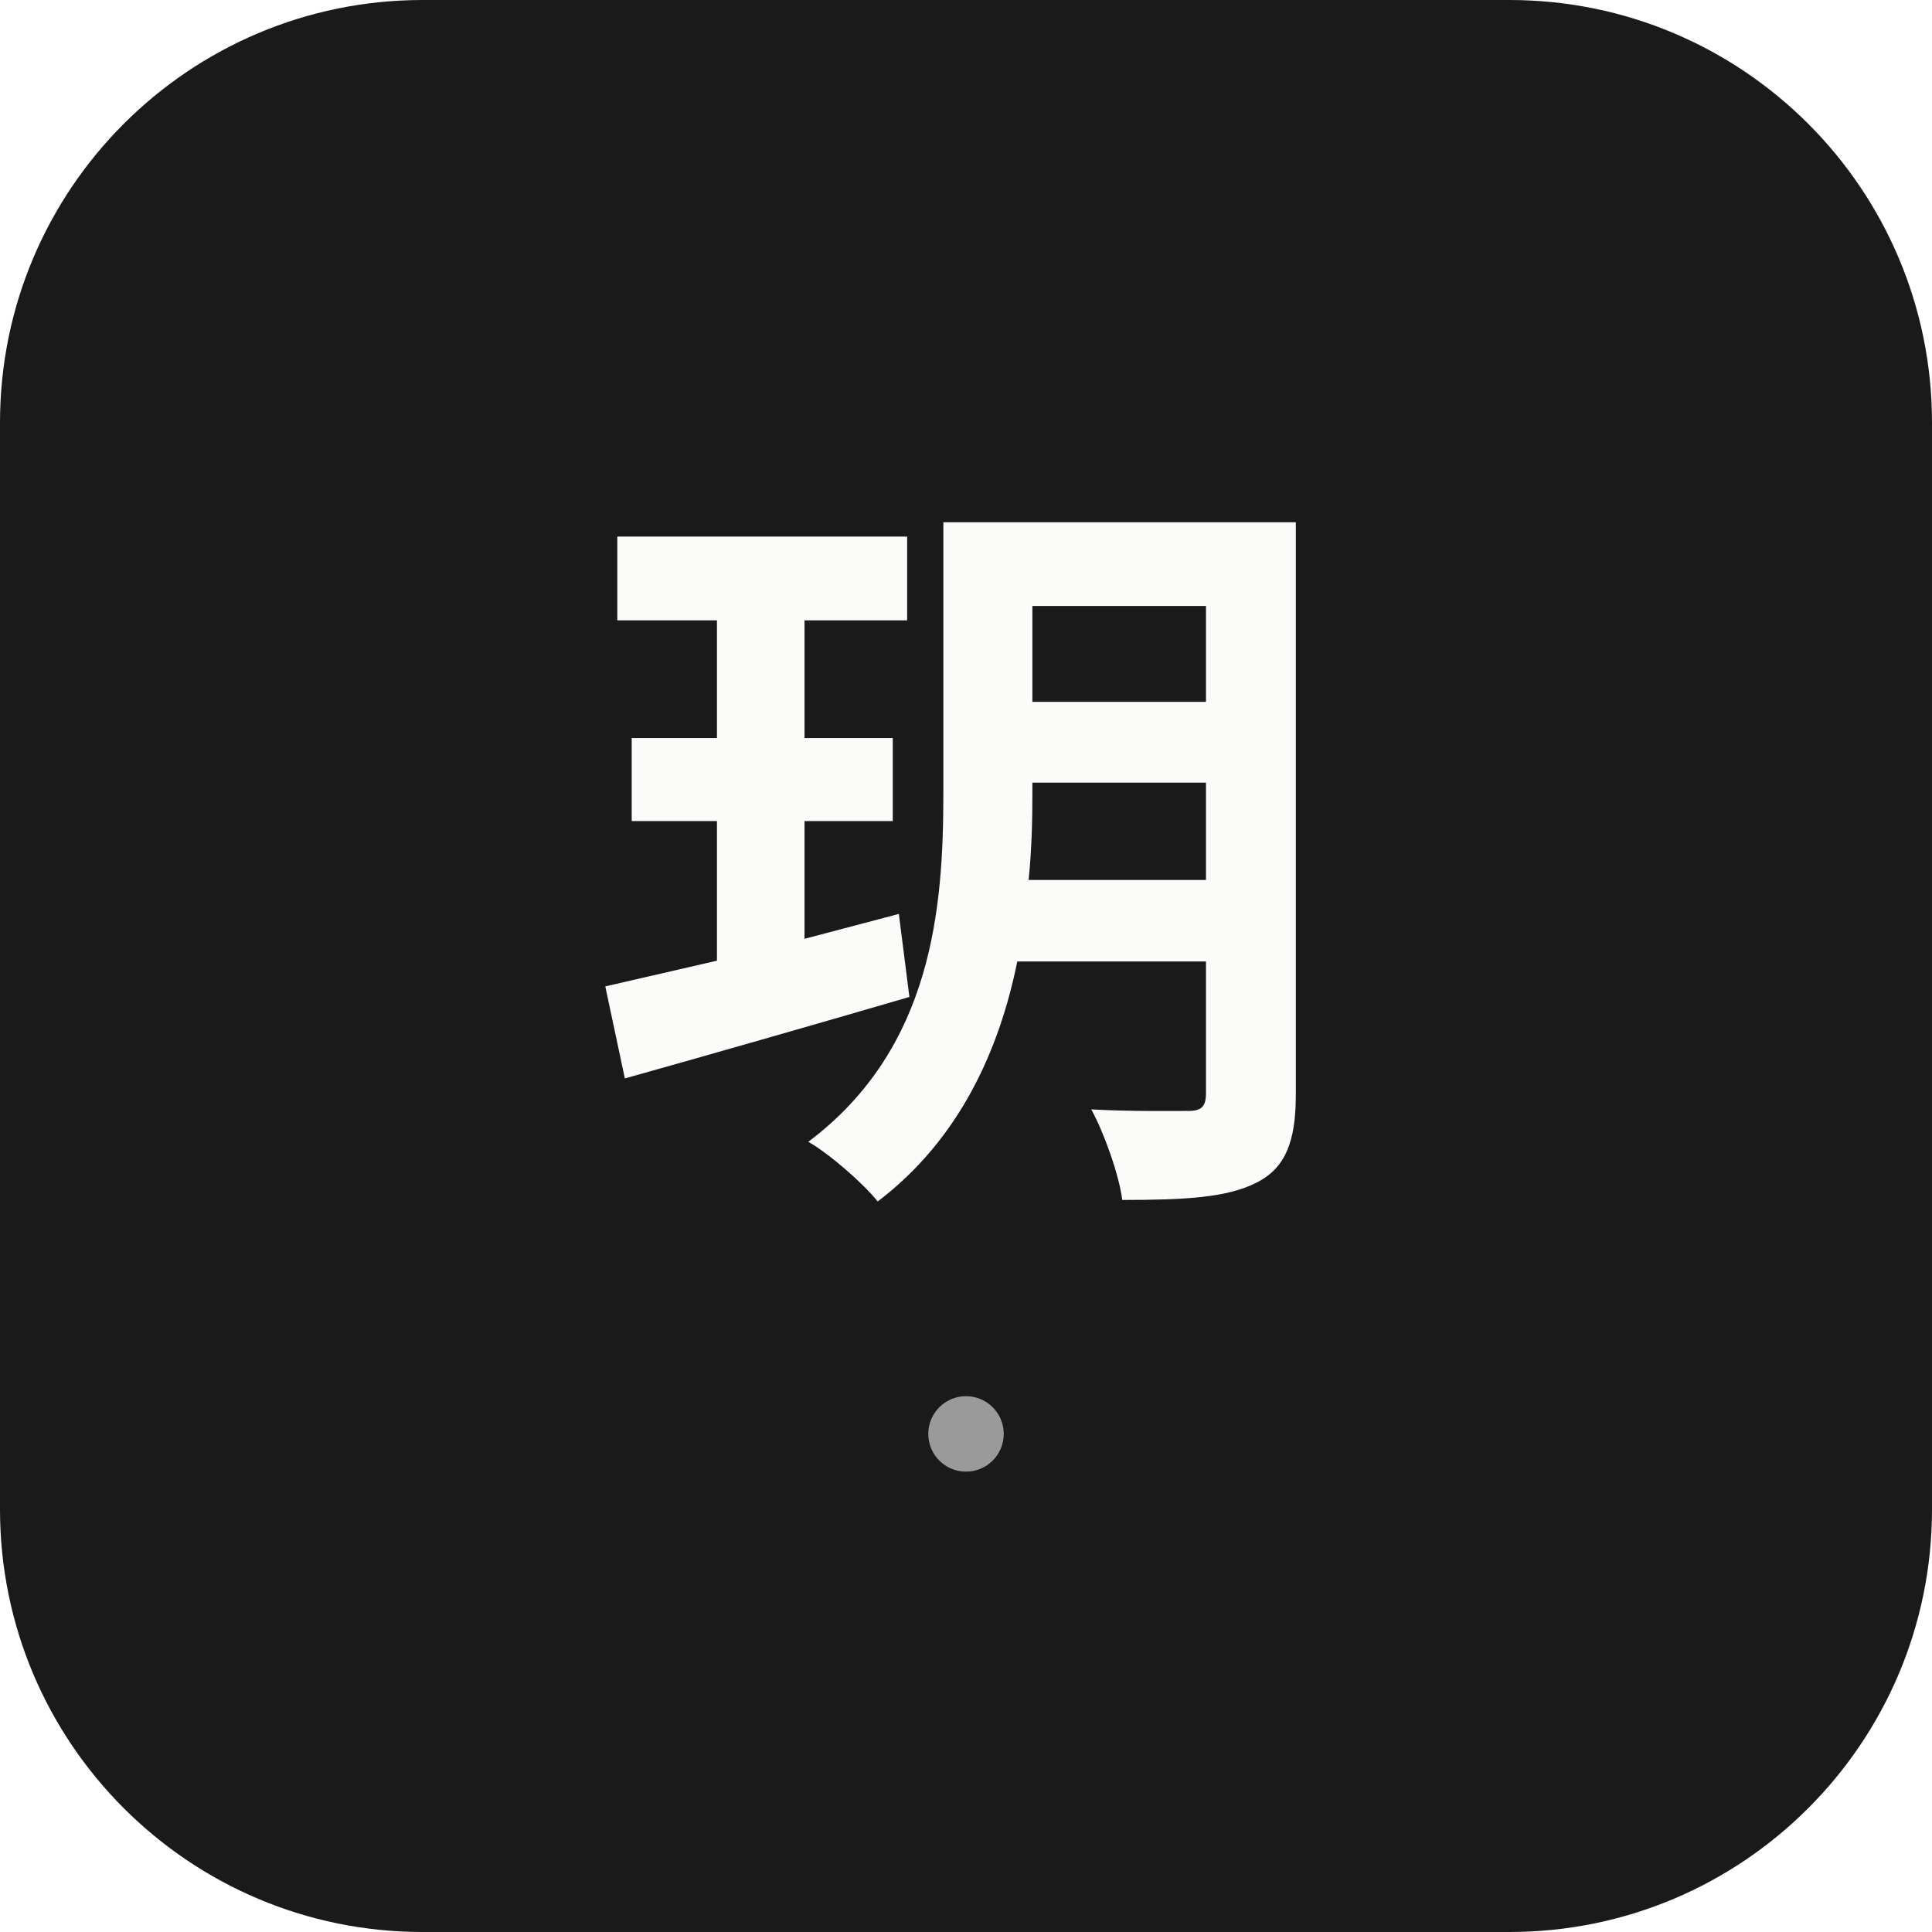
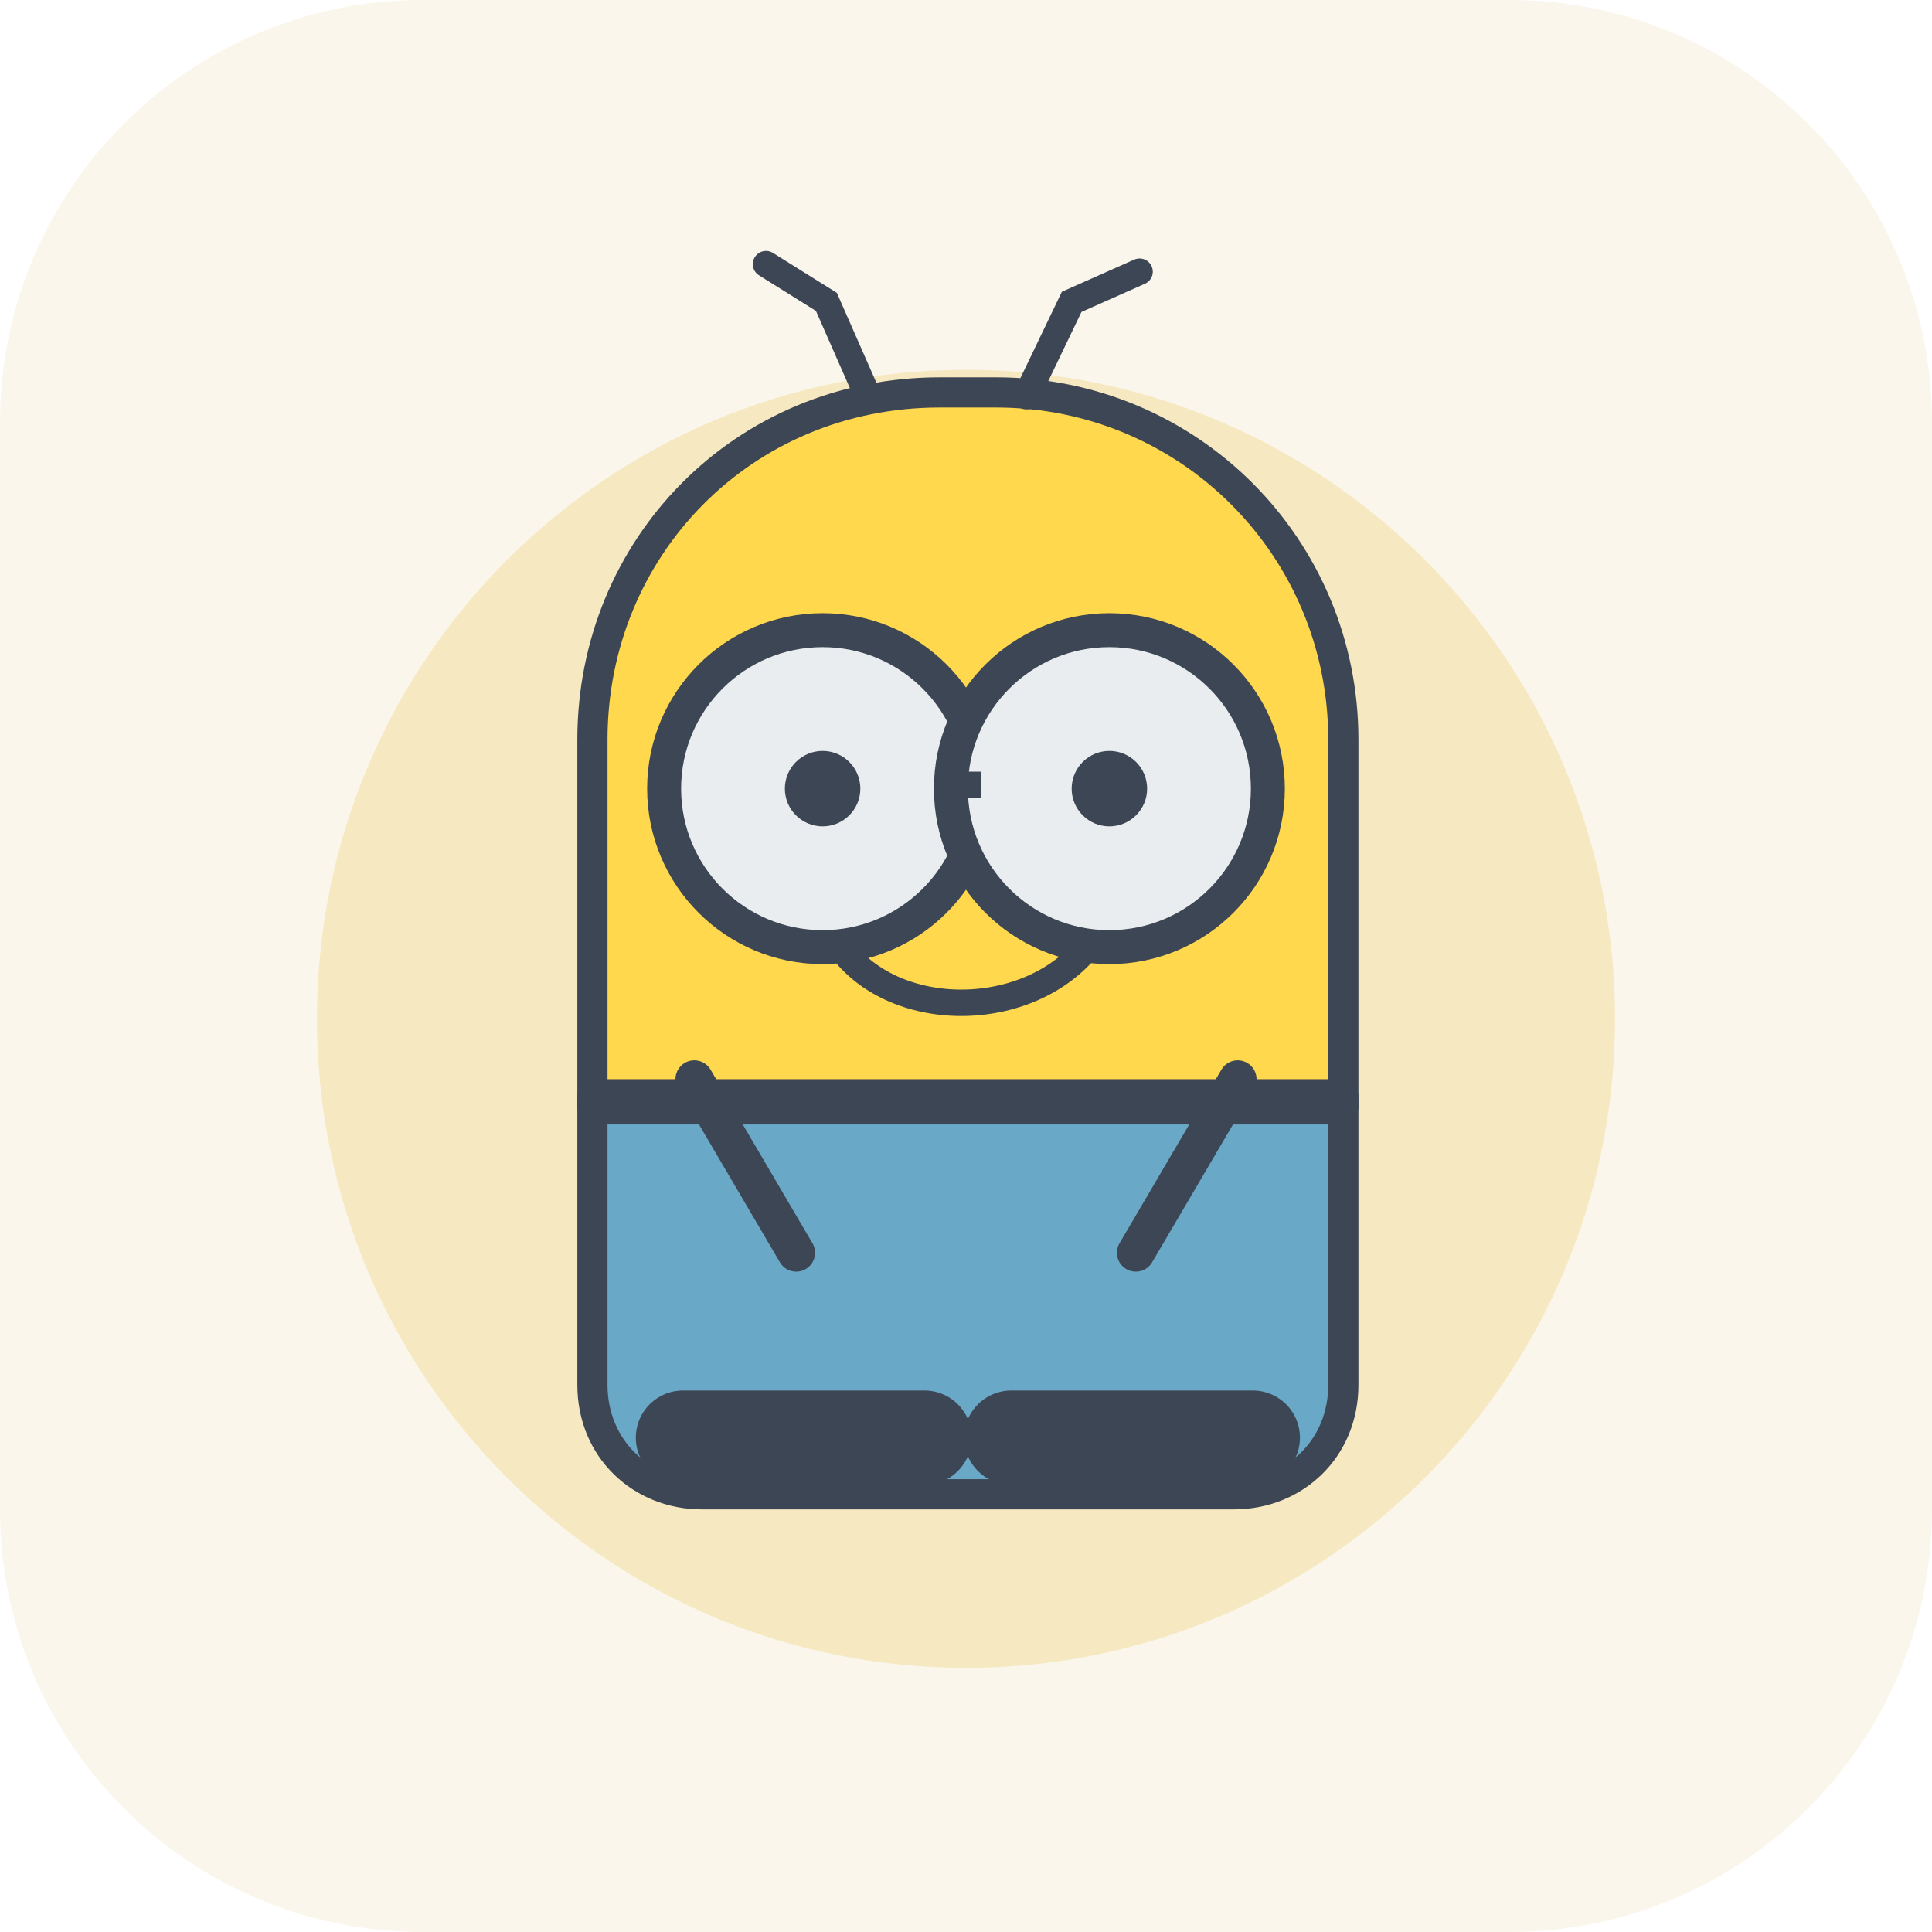
<svg xmlns="http://www.w3.org/2000/svg" width="512" height="512" viewBox="0 0 512 512">
-   <rect width="512" height="512" rx="112" fill="#1a1a1a" />
-   <text x="256" y="300" font-family="-apple-system, BlinkMacSystemFont, 'PingFang SC', sans-serif" font-size="200" font-weight="600" fill="#fbfbfa" text-anchor="middle">玥</text>
-   <circle cx="256" cy="380" r="10" fill="#9a9a9a" />
+   <rect width="512" height="512" rx="112" fill="#faf6eb" />
+   <circle cx="256" cy="270" r="172" fill="#f6e9c2" />
+   <path d="M157 196c0-51 40-92 92-92h15c51 0 92 41 92 92v94H157z" fill="#ffd84d" stroke="#3d4654" stroke-width="8" />
+   <path d="M157 294h199v73c0 17-13 29-29 29H186c-16 0-29-12-29-29z" fill="#6aa8c7" stroke="#3d4654" stroke-width="8" />
+   <path d="M184 286l27 46m117-46l-27 46" stroke="#3d4654" stroke-width="10" stroke-linecap="round" />
+   <g fill="#e9edf0" stroke="#3d4654" stroke-width="9">
+     <circle cx="218" cy="209" r="42" />
+     <circle cx="294" cy="209" r="42" />
+   </g>
+   <path d="M260 208h-8" stroke="#3d4654" stroke-width="7" />
+   <g fill="#3d4654">
+     <circle cx="218" cy="209" r="10" />
+     <circle cx="294" cy="209" r="10" />
+   </g>
+   <path d="M222 250c14 21 51 21 67 0" fill="none" stroke="#3d4654" stroke-width="7" stroke-linecap="round" />
+   <path d="M230 105l-11-25-16-10m69 35l12-25 18-8" fill="none" stroke="#3d4654" stroke-width="7" stroke-linecap="round" />
+   <path d="M181 381h64m23 0h64" stroke="#3d4654" stroke-width="25" stroke-linecap="round" />
</svg>
